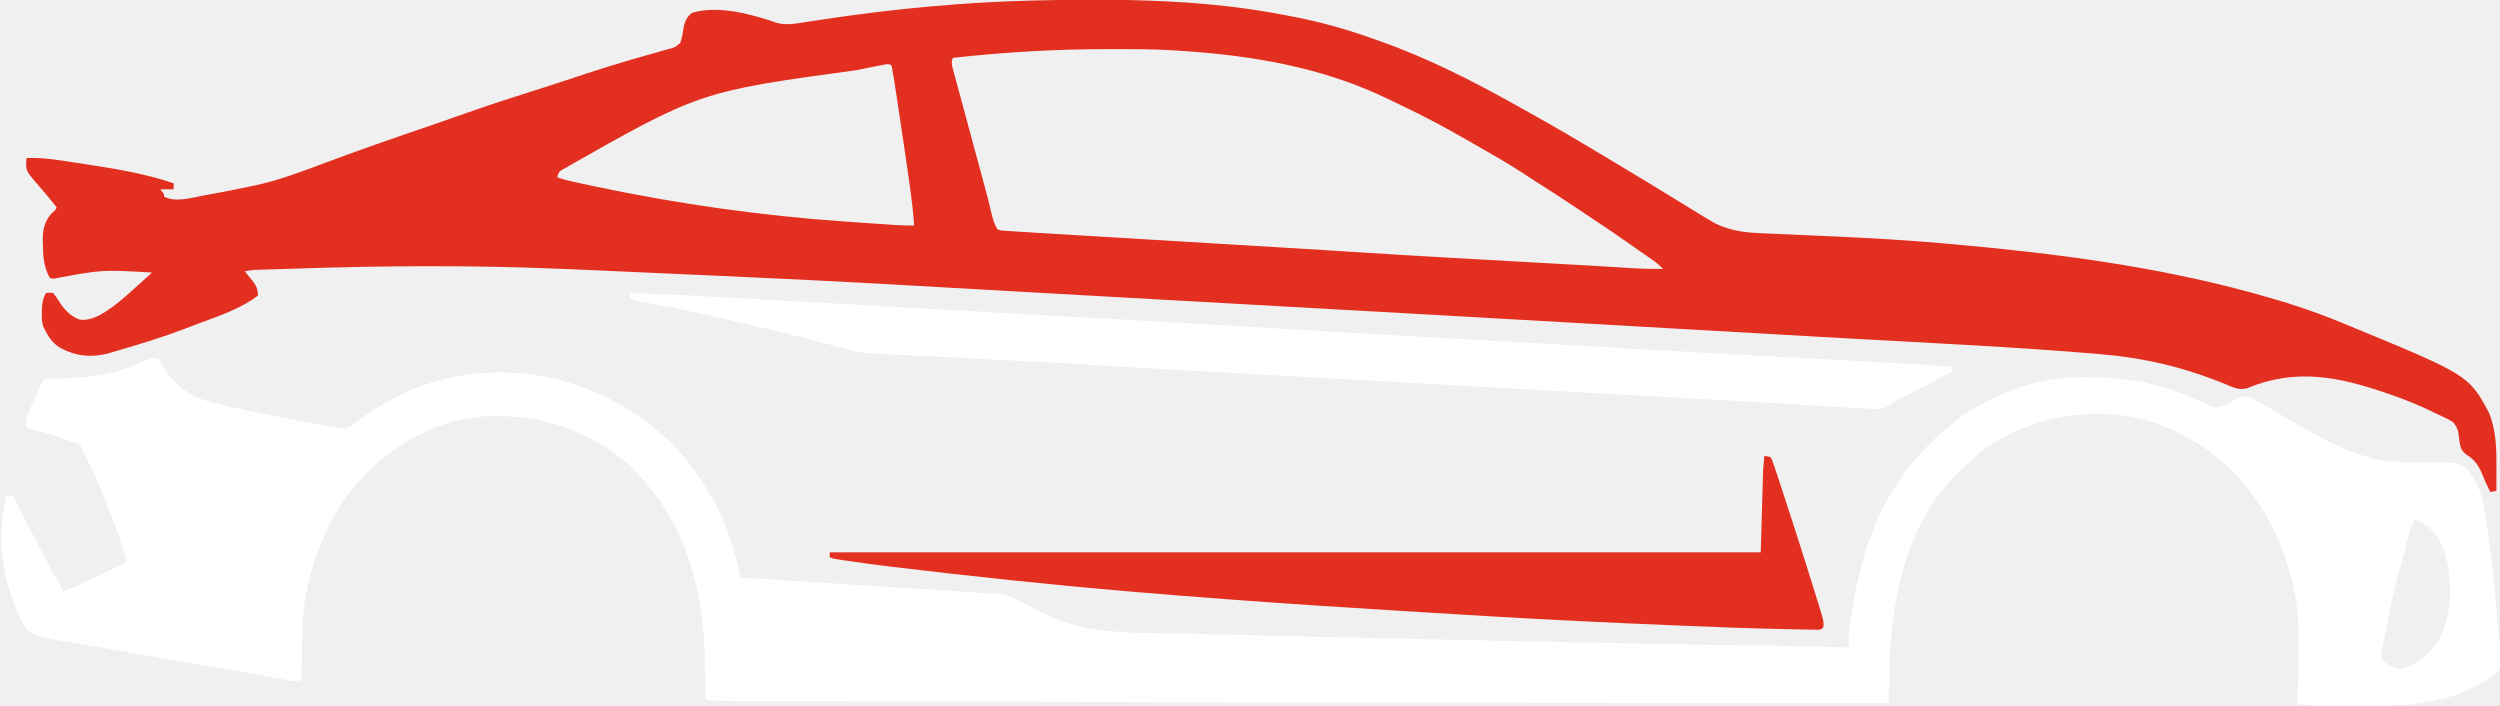
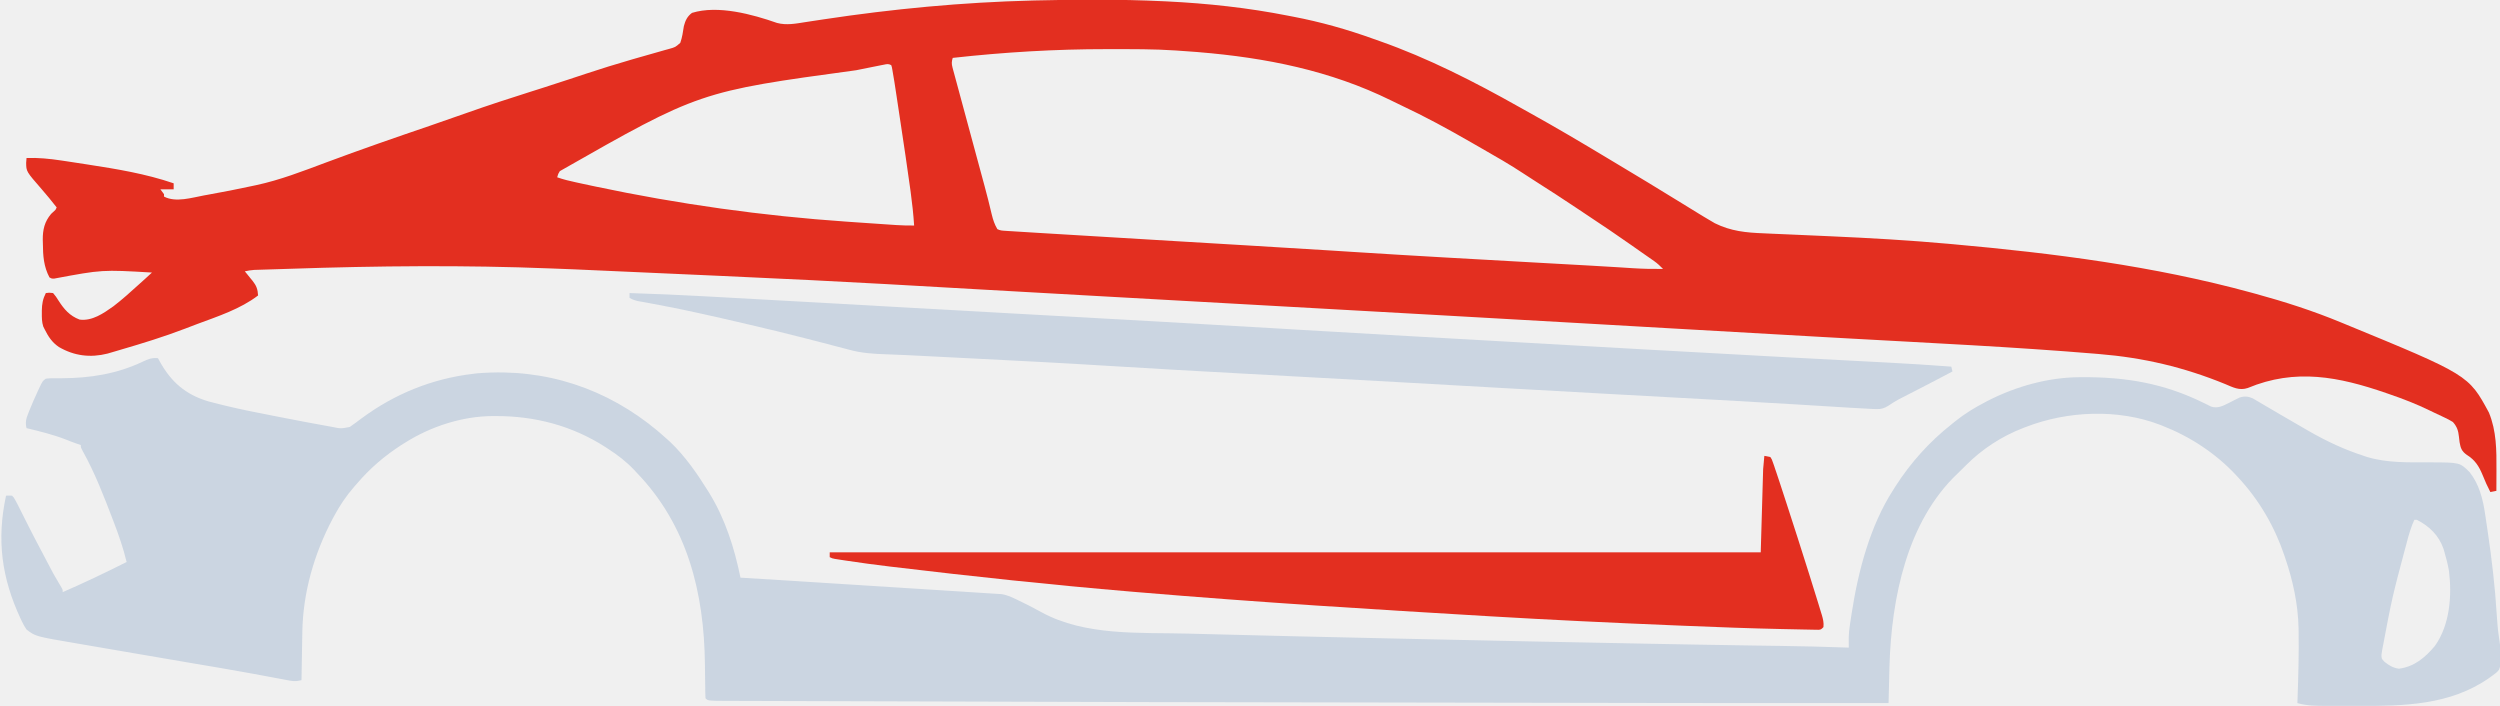
<svg xmlns="http://www.w3.org/2000/svg" width="100%" height="100%" viewBox="0 0 2073 585" version="1.1" xml:space="preserve" style="fill-rule:evenodd;clip-rule:evenodd;stroke-linejoin:round;stroke-miterlimit:2;">
  <path d="M964,1c1.171,0.054 2.343,0.108 3.549,0.163c33.604,1.644 67.443,5.295 100.451,11.837c1.409,0.27 2.818,0.539 4.227,0.807c22.994,4.401 44.939,10.607 66.96,18.542c1.609,0.578 3.223,1.145 4.836,1.712c39.9,14 78.641,33.776 115.416,54.498c2.854,1.606 5.717,3.194 8.581,4.781c21.872,12.148 43.401,24.854 64.83,37.764c3.156,1.899 6.314,3.793 9.474,5.685c16.169,9.681 32.31,19.407 48.332,29.328c6.434,3.984 12.88,7.948 19.344,11.883c1.217,0.742 1.217,0.742 2.459,1.499c2.066,1.248 4.143,2.473 6.228,3.688c1.615,0.95 1.615,0.95 3.262,1.918c13.35,6.636 26.034,7.819 40.703,8.372c2.106,0.095 4.212,0.193 6.317,0.293c5.539,0.257 11.079,0.49 16.619,0.716c8.71,0.361 17.417,0.763 26.125,1.157c2.171,0.097 4.342,0.194 6.512,0.291c32.622,1.446 65.25,3.319 97.775,6.253c1.135,0.102 2.269,0.203 3.438,0.308c83.361,7.492 166.142,17.99 247.062,40.067c1.271,0.346 2.542,0.691 3.851,1.047c24.01,6.565 47.698,14.179 70.711,23.703c0.975,0.401 0.975,0.401 1.968,0.809c103.881,42.735 103.881,42.735 120.794,74.016c6.294,15.326 6.323,31.213 6.238,47.488c-0.005,1.689 -0.009,3.378 -0.013,5.066c-0.011,4.103 -0.028,8.206 -0.049,12.309c-1.65,0.33 -3.3,0.66 -5,1c-2.388,-4.599 -4.483,-9.175 -6.375,-14c-3.123,-7.523 -6.348,-12.625 -13.313,-16.938c-4.12,-2.962 -4.968,-5.533 -5.809,-10.324c-0.206,-1.504 -0.388,-3.011 -0.543,-4.521c-0.537,-5.046 -1.505,-8.268 -4.96,-12.217c-2.421,-1.51 -4.615,-2.712 -7.188,-3.875c-0.602,-0.287 -1.205,-0.575 -1.826,-0.871c-1.403,-0.666 -2.812,-1.321 -4.224,-1.968c-2.152,-1.002 -4.284,-2.029 -6.414,-3.076c-10.744,-5.237 -21.675,-9.455 -32.973,-13.335c-0.875,-0.303 -1.749,-0.606 -2.65,-0.918c-39.315,-13.588 -75.282,-20.759 -114.94,-4.207c-6.987,2.307 -12.273,-0.605 -18.722,-3.313c-34.238,-13.997 -67.72,-21.868 -104.563,-24.875c-1.238,-0.103 -2.475,-0.206 -3.75,-0.313c-67.349,-5.6 -134.903,-8.757 -202.373,-12.527c-7.123,-0.398 -14.246,-0.796 -21.369,-1.195c-1.349,-0.075 -1.349,-0.075 -2.724,-0.152c-43.397,-2.427 -86.79,-4.915 -130.183,-7.407c-19.368,-1.113 -38.736,-2.225 -58.105,-3.335c-0.99,-0.057 -1.979,-0.114 -2.999,-0.172c-39.019,-2.238 -78.039,-4.453 -117.059,-6.649c-0.712,-0.04 -1.423,-0.08 -2.156,-0.121c-20.497,-1.153 -40.994,-2.302 -61.491,-3.451c-4.347,-0.243 -8.694,-0.487 -13.041,-0.73c-44.75,-2.508 -89.5,-5.009 -134.25,-7.51c-5.965,-0.333 -11.93,-0.667 -17.896,-1c-1.107,-0.062 -1.107,-0.062 -2.236,-0.125c-12.675,-0.708 -25.35,-1.417 -38.025,-2.126c-7.44,-0.416 -14.88,-0.831 -22.32,-1.247c-32.241,-1.801 -64.481,-3.61 -96.719,-5.443c-132.074,-7.561 -132.074,-7.561 -337.323,-16.699c-6.576,-0.248 -13.151,-0.504 -19.726,-0.767c-71.899,-2.868 -143.862,-2.156 -215.763,0.275c-3.423,0.113 -6.845,0.22 -10.268,0.323c-2.044,0.062 -4.087,0.126 -6.13,0.19c-2.52,0.08 -5.04,0.156 -7.56,0.23c-1.117,0.036 -2.235,0.072 -3.386,0.11c-0.975,0.03 -1.949,0.06 -2.953,0.091c-2.641,0.184 -5.114,0.608 -7.695,1.188c0.71,0.857 1.421,1.714 2.152,2.598c0.929,1.154 1.858,2.309 2.786,3.464c0.468,0.562 0.937,1.123 1.419,1.702c3.254,4.095 4.33,7.005 4.643,12.236c-14.742,11.289 -33.424,17.326 -50.621,23.734c-3.302,1.237 -6.593,2.5 -9.883,3.77c-17.579,6.725 -35.437,12.238 -53.496,17.496c-1.282,0.38 -2.564,0.761 -3.845,1.142c-1.22,0.358 -2.441,0.716 -3.698,1.085c-1.077,0.317 -2.153,0.635 -3.262,0.963c-14.215,3.604 -27.655,1.96 -40.324,-5.432c-5.694,-3.825 -8.843,-8.673 -11.871,-14.758c-0.378,-0.755 -0.755,-1.511 -1.145,-2.289c-1.158,-3.671 -1.194,-7.212 -1.167,-11.024c0.001,-0.755 0.002,-1.51 0.003,-2.288c0.093,-5.38 0.836,-9.556 3.309,-14.399c2.723,-0.383 2.723,-0.383 6,-0c1.81,2.064 3.066,3.801 4.438,6.125c4.615,7.218 9.348,12.795 17.562,15.875c10.416,1.402 19.875,-5.231 28,-11c7.334,-5.618 14.18,-11.777 21,-18c1.853,-1.668 3.707,-3.335 5.563,-5c2.763,-2.452 2.763,-2.452 5.437,-5c-41.308,-2.421 -41.308,-2.421 -81,5c-2.125,0.062 -2.125,0.062 -4,-1c-4.74,-8.933 -5.386,-17.925 -5.437,-27.875c-0.033,-1.12 -0.066,-2.24 -0.1,-3.395c-0.053,-8.271 1.478,-14.951 6.937,-21.378c1.158,-1.16 2.374,-2.263 3.6,-3.352c0.33,-0.66 0.66,-1.32 1,-2c-4.084,-5.213 -8.249,-10.318 -12.604,-15.305c-12.631,-14.51 -12.631,-14.51 -12.708,-21.695c0.095,-1.334 0.198,-2.667 0.312,-4c9.74,-0.308 19.082,0.604 28.688,2.062c1.508,0.224 3.017,0.447 4.526,0.671c4.932,0.736 9.859,1.5 14.786,2.267c0.876,0.135 1.752,0.271 2.654,0.41c24.244,3.748 48.065,7.632 71.346,15.59l0,5l-11,-0c1.485,1.98 1.485,1.98 3,4l0,2c9.733,5.191 23.141,0.848 33.375,-1c0.871,-0.155 1.742,-0.31 2.64,-0.47c12.772,-2.281 25.494,-4.773 38.173,-7.53c0.701,-0.149 1.402,-0.298 2.125,-0.452c19.948,-4.269 38.908,-11.663 57.973,-18.793c28.485,-10.639 57.184,-20.593 85.966,-30.395c10.452,-3.56 20.869,-7.208 31.274,-10.902c17.322,-6.142 34.78,-11.807 52.299,-17.358c2.135,-0.676 4.27,-1.353 6.405,-2.03c1.062,-0.336 2.123,-0.672 3.216,-1.019c7.259,-2.306 14.499,-4.665 21.73,-7.059c3.021,-0.999 6.043,-1.998 9.065,-2.997c1.998,-0.661 3.995,-1.322 5.993,-1.983c12.185,-4.027 24.413,-7.835 36.743,-11.399c1.247,-0.362 2.494,-0.723 3.778,-1.096c6.084,-1.762 12.173,-3.5 18.273,-5.203c2.197,-0.629 4.393,-1.258 6.589,-1.888c1.01,-0.274 2.02,-0.547 3.061,-0.829c5.36,-1.486 5.36,-1.486 9.42,-5.089c1.615,-4.491 2.207,-9.12 2.961,-13.817c1.175,-4.607 2.848,-8.161 6.757,-11.019c21.536,-6.626 50.053,1.182 70.571,8.375c7.941,2.095 15.7,0.495 23.685,-0.747c2.065,-0.32 4.131,-0.633 6.198,-0.944c2.969,-0.446 5.938,-0.895 8.907,-1.345c57.215,-8.646 114.892,-14.123 172.76,-15.574c0.823,-0.02 1.646,-0.041 2.493,-0.063c35.156,-0.86 70.435,-1.038 105.57,0.626Zm-174,47c-0.946,3.013 -1.013,4.913 -0.19,7.952c0.206,0.78 0.412,1.56 0.625,2.363c0.353,1.277 0.353,1.277 0.713,2.58c0.244,0.911 0.488,1.822 0.739,2.76c0.821,3.055 1.654,6.106 2.488,9.157c0.582,2.157 1.162,4.315 1.742,6.472c1.602,5.948 3.215,11.893 4.83,17.838c2.232,8.217 4.45,16.439 6.669,24.661c0.379,1.403 0.758,2.806 1.136,4.21c0.187,0.692 0.374,1.385 0.567,2.098c1.103,4.087 2.21,8.173 3.319,12.259c0.872,3.212 1.742,6.425 2.612,9.638c0.33,1.219 0.66,2.437 1.001,3.692c2.166,8.034 4.24,16.087 6.115,24.194c1.048,4.379 2.327,8.205 4.634,12.126c2.343,1.172 3.969,1.232 6.583,1.395c0.975,0.063 1.949,0.126 2.953,0.191c1.082,0.065 2.164,0.13 3.279,0.198c1.148,0.072 2.296,0.145 3.479,0.22c3.218,0.202 6.436,0.4 9.654,0.597c2.78,0.17 5.561,0.344 8.341,0.517c37.19,2.319 74.388,4.51 111.585,6.719c19.541,1.16 39.081,2.324 58.622,3.491c1.003,0.06 2.005,0.12 3.038,0.181c23.065,1.377 46.129,2.759 69.189,4.225c1.443,0.092 1.443,0.092 2.914,0.186c5.429,0.345 10.857,0.692 16.285,1.04c50.512,3.234 101.052,6.011 151.589,8.826c2.583,0.144 5.165,0.287 7.747,0.431c7.272,0.406 14.543,0.811 21.814,1.213c2.953,0.164 5.905,0.328 8.857,0.492c1.432,0.079 2.863,0.159 4.295,0.238c7.93,0.44 15.858,0.902 23.785,1.406c1.49,0.094 2.98,0.188 4.47,0.282c2.778,0.175 5.555,0.356 8.332,0.54c8.417,0.534 16.756,0.715 25.189,0.612c-2.368,-2.397 -4.639,-4.597 -7.406,-6.523c-0.65,-0.456 -1.301,-0.912 -1.97,-1.382c-0.701,-0.485 -1.402,-0.97 -2.124,-1.47c-0.748,-0.523 -1.497,-1.045 -2.268,-1.583c-1.599,-1.117 -3.199,-2.231 -4.799,-3.345c-2.357,-1.644 -4.705,-3.301 -7.05,-4.963c-12.402,-8.769 -25.008,-17.216 -37.668,-25.605c-3.193,-2.116 -6.38,-4.242 -9.559,-6.379c-10.628,-7.142 -21.394,-14.059 -32.195,-20.938c-3.491,-2.225 -6.97,-4.464 -10.422,-6.75c-11.492,-7.6 -23.393,-14.436 -35.363,-21.251c-2.918,-1.664 -5.829,-3.336 -8.739,-5.014c-18.864,-10.868 -37.845,-21.205 -57.568,-30.438c-2.83,-1.341 -5.64,-2.716 -8.447,-4.105c-50.337,-24.816 -103.889,-35.407 -159.422,-40.004c-0.715,-0.059 -1.429,-0.118 -2.166,-0.179c-4.942,-0.402 -9.886,-0.747 -14.834,-1.071c-0.691,-0.048 -1.382,-0.096 -2.094,-0.146c-18.148,-1.232 -36.351,-1.098 -54.531,-1.104c-0.85,-0.001 -1.7,-0.001 -2.575,-0.002c-42.854,-0.021 -85.205,2.523 -127.8,7.252Zm-57.213,5.658c-0.887,0.173 -1.774,0.345 -2.689,0.523c-0.98,0.198 -1.96,0.396 -2.969,0.6c-1.035,0.205 -2.07,0.409 -3.136,0.62c-3.479,0.691 -6.955,1.394 -10.431,2.099c-1.206,0.243 -2.413,0.486 -3.656,0.737c-129.846,17.684 -129.846,17.684 -245.699,83.669c-1.343,2.168 -1.343,2.168 -2.207,5.094c5.202,1.875 10.459,3.081 15.852,4.25c0.981,0.214 1.963,0.428 2.975,0.649c3.264,0.707 6.531,1.406 9.798,2.101c1.136,0.242 2.272,0.483 3.442,0.732c68.536,14.487 138.274,24.308 208.158,29.078c2.933,0.201 5.866,0.405 8.799,0.609c6.158,0.428 12.317,0.85 18.476,1.268c0.975,0.067 1.949,0.134 2.953,0.203c2.776,0.189 5.552,0.375 8.328,0.559c0.816,0.056 1.632,0.112 2.473,0.17c4.927,0.322 9.808,0.431 14.746,0.381c-0.612,-9.304 -1.61,-18.513 -2.875,-27.75c-0.099,-0.729 -0.198,-1.459 -0.299,-2.21c-2.531,-18.603 -5.347,-37.167 -8.139,-55.732c-0.373,-2.488 -0.746,-4.975 -1.119,-7.462c-0.598,-3.982 -1.198,-7.963 -1.801,-11.944c-0.224,-1.484 -0.448,-2.968 -0.671,-4.452c-0.971,-6.466 -1.953,-12.932 -3.123,-19.365c-0.14,-0.776 -0.281,-1.551 -0.425,-2.35c-0.181,-0.572 -0.362,-1.145 -0.548,-1.735c-2.521,-1.261 -3.473,-0.884 -6.213,-0.342Z" style="fill:#e32f20;fill-rule:nonzero;" />
-   <path d="M131,297c0.508,0.929 1.016,1.859 1.539,2.816c9.339,16.878 21.359,27.408 40.288,33.023c3.254,0.869 6.515,1.691 9.786,2.493c1.219,0.301 2.438,0.603 3.693,0.913c12.792,3.107 25.68,5.699 38.605,8.19c3.919,0.756 7.835,1.522 11.751,2.29c11.767,2.298 23.545,4.54 35.35,6.638c0.93,0.169 1.861,0.337 2.82,0.511c7.728,1.621 7.728,1.621 15.231,0.165c0.639,-0.467 1.278,-0.933 1.937,-1.414c0.779,-0.552 1.557,-1.103 2.359,-1.672c1.868,-1.381 3.732,-2.767 5.594,-4.156c27.352,-20.209 58.26,-32.748 92.047,-36.797c1.089,-0.131 2.179,-0.263 3.301,-0.398c3.237,-0.311 6.448,-0.485 9.699,-0.602c0.75,-0.027 1.5,-0.054 2.272,-0.083c55.208,-1.713 105.161,18.046 145.728,55.083c0.94,0.856 1.879,1.712 2.848,2.594c12.278,11.731 22.222,26.016 31.152,40.406c0.408,0.655 0.816,1.309 1.237,1.983c13.148,21.434 20.774,45.517 25.763,70.017c1.006,0.058 2.012,0.117 3.048,0.177c11.011,0.641 22.018,1.323 33.025,2.022c1.844,0.117 3.687,0.234 5.531,0.35c4.952,0.314 9.904,0.628 14.856,0.943c3.103,0.197 6.206,0.393 9.309,0.59c10.85,0.688 21.699,1.377 32.549,2.065c10.077,0.64 20.155,1.279 30.233,1.918c8.69,0.55 17.38,1.101 26.07,1.653c5.174,0.329 10.348,0.657 15.522,0.984c4.863,0.308 9.725,0.617 14.588,0.926c1.775,0.113 3.549,0.226 5.324,0.338c4.637,0.293 9.274,0.592 13.91,0.902c1.959,0.127 3.918,0.243 5.877,0.359c1.147,0.074 2.294,0.149 3.475,0.225c0.975,0.059 1.951,0.118 2.956,0.179c4.895,0.662 9.088,2.693 13.477,4.869c0.944,0.446 1.888,0.893 2.86,1.353c5.818,2.782 11.488,5.796 17.14,8.897c36.247,19.713 81.119,16.608 121.095,17.628c4.785,0.123 9.571,0.251 14.356,0.378c50.63,1.346 101.264,2.492 151.9,3.589c7.297,0.158 14.594,0.318 21.891,0.477c63.363,1.387 126.728,2.709 190.096,3.882c2.445,0.045 4.89,0.091 7.335,0.136c10.631,0.197 21.262,0.391 31.893,0.582c0.711,0.013 1.421,0.025 2.153,0.038c15.736,0.282 31.472,0.545 47.208,0.771c2.245,0.033 4.49,0.065 6.735,0.098c8.541,0.124 8.541,0.124 17.082,0.24c19.179,0.252 38.338,0.748 57.506,1.431c-0.006,-1.124 -0.006,-1.124 -0.013,-2.27c-0.003,-0.986 -0.006,-1.972 -0.01,-2.987c-0.006,-1.464 -0.006,-1.464 -0.013,-2.958c0.045,-3.454 0.417,-6.783 0.919,-10.199c0.094,-0.649 0.189,-1.298 0.286,-1.967c0.308,-2.083 0.63,-4.164 0.956,-6.244c0.111,-0.721 0.222,-1.441 0.336,-2.183c5.412,-34.864 15.193,-72.29 34.539,-102.192c0.621,-0.991 1.243,-1.983 1.883,-3.004c12.491,-19.394 28.024,-36.71 46.117,-50.996c0.999,-0.816 1.998,-1.632 3.027,-2.473c8.12,-6.549 16.71,-11.75 25.973,-16.527c0.621,-0.321 1.243,-0.642 1.883,-0.973c22.75,-11.568 49.41,-19.082 74.972,-19.23c0.816,-0.007 1.632,-0.014 2.472,-0.022c36.275,-0.244 67.765,5.02 100.653,21.166c1.712,0.834 1.712,0.834 3.457,1.684c1.422,0.731 1.422,0.731 2.872,1.477c5.604,1.87 9.979,-0.557 14.968,-3.034c1.484,-0.754 2.965,-1.512 4.446,-2.273c0.72,-0.357 1.441,-0.713 2.183,-1.08c0.964,-0.493 0.964,-0.493 1.948,-0.996c4.097,-1.372 7.151,-1.155 11.096,0.575c1.021,0.6 2.041,1.201 3.093,1.819c0.561,0.325 1.122,0.651 1.701,0.986c1.822,1.059 3.632,2.136 5.443,3.213c1.269,0.742 2.538,1.482 3.808,2.22c3.121,1.819 6.233,3.65 9.343,5.487c6.857,4.046 13.75,8.029 20.662,11.981c0.906,0.522 1.812,1.044 2.746,1.582c14.582,8.35 29.251,15.231 45.254,20.418c0.816,0.276 1.633,0.551 2.474,0.835c16.966,5.23 35.458,4.511 53.016,4.546c24.183,0.081 24.183,0.081 32.26,8.056c7.939,10.023 11.052,22.208 12.871,34.579c0.145,0.96 0.289,1.92 0.438,2.909c0.466,3.108 0.923,6.216 1.378,9.325c0.157,1.062 0.314,2.124 0.475,3.217c3.339,22.69 5.998,45.263 7.386,68.163c0.387,6.262 0.88,12.419 1.827,18.62c2.8,19.372 2.8,19.372 0.023,27.129c-1.531,2.024 -3.043,3.192 -5.148,4.621c-0.975,0.71 -1.949,1.421 -2.953,2.152c-32.251,22.6 -70.871,23.363 -108.723,23.171c-3.625,-0.014 -7.25,-0.009 -10.876,-0.003c-3.522,0.003 -7.045,-0.004 -10.567,-0.013c-1.668,-0.004 -3.335,-0.005 -5.002,-0.004c-8.178,0.001 -15.949,-0.025 -23.879,-2.303c0.045,-1.287 0.045,-1.287 0.092,-2.601c0.662,-19.133 1.225,-38.252 0.908,-57.399c-0.013,-0.765 -0.025,-1.529 -0.038,-2.317c-0.456,-19.694 -4.634,-39.095 -10.962,-57.683c-0.229,-0.69 -0.458,-1.379 -0.694,-2.09c-8.099,-24.119 -20.995,-46.286 -38.306,-64.91c-0.508,-0.551 -1.015,-1.103 -1.538,-1.671c-16.993,-18.28 -38.253,-32.276 -61.462,-41.329c-0.735,-0.289 -1.47,-0.578 -2.228,-0.875c-34.685,-13.229 -76.5,-11.408 -110.772,1.875c-1.151,0.435 -1.151,0.435 -2.326,0.878c-17.768,6.819 -34.296,17.574 -47.674,31.122c-4.777,4.791 -4.777,4.791 -6.633,6.527c-42.377,40.048 -54.95,103.966 -56.615,159.733c-0.115,4.226 -0.216,8.451 -0.315,12.677c-0.043,1.763 -0.086,3.525 -0.13,5.288c-0.106,4.258 -0.208,8.516 -0.307,12.775c-84.748,0.061 -169.497,0.091 -612.816,-0.817c-28.89,-0.089 -57.78,-0.173 -86.67,-0.253c-34.253,-0.096 -68.506,-0.194 -102.758,-0.298c-3.63,-0.011 -7.26,-0.022 -10.89,-0.033c-0.893,-0.002 -1.786,-0.005 -2.705,-0.008c-13.364,-0.04 -26.727,-0.078 -40.091,-0.115c-14.996,-0.041 -29.992,-0.086 -44.988,-0.135c-8.352,-0.027 -16.704,-0.052 -25.056,-0.073c-6.217,-0.015 -12.434,-0.036 -18.651,-0.059c-2.516,-0.008 -5.032,-0.015 -7.548,-0.02c-3.407,-0.007 -6.813,-0.02 -10.22,-0.035c-1.474,-0.001 -1.474,-0.001 -2.979,-0.001c-13.552,-0.077 -13.552,-0.077 -15.628,-2.153c-0.112,-1.52 -0.157,-3.045 -0.174,-4.57c-0.013,-0.976 -0.027,-1.952 -0.04,-2.959c-0.011,-1.069 -0.021,-2.139 -0.032,-3.241c-0.033,-2.275 -0.066,-4.55 -0.1,-6.826c-0.047,-3.578 -0.091,-7.155 -0.131,-10.733c-0.696,-59.338 -14.473,-115.064 -56.523,-158.671c-0.798,-0.861 -1.596,-1.722 -2.418,-2.609c-6.51,-6.839 -13.699,-12.274 -21.582,-17.391c-0.681,-0.445 -1.363,-0.89 -2.065,-1.348c-27.519,-17.658 -58.399,-25.751 -90.935,-25.652c-0.757,-0.003 -1.514,-0.005 -2.293,-0.008c-25.367,0.092 -51.355,8.591 -72.707,22.008c-1.056,0.66 -2.111,1.32 -3.199,2c-13.994,9.073 -25.983,19.298 -36.801,32c-1.16,1.309 -1.16,1.309 -2.344,2.645c-6.571,7.575 -11.912,15.525 -16.656,24.355c-0.429,0.797 -0.859,1.594 -1.301,2.416c-15.276,28.907 -24.514,61.092 -25.015,93.838c-0.032,1.712 -0.032,1.712 -0.063,3.459c-0.065,3.616 -0.125,7.233 -0.184,10.849c-0.043,2.465 -0.086,4.929 -0.13,7.393c-0.107,6.015 -0.209,12.03 -0.307,18.045c-3.397,0.82 -5.98,1.058 -9.412,0.414c-0.849,-0.154 -1.698,-0.309 -2.572,-0.468c-1.381,-0.265 -1.381,-0.265 -2.789,-0.536c-1.487,-0.273 -1.487,-0.273 -3.004,-0.552c-3.201,-0.59 -6.4,-1.192 -9.598,-1.796c-4.09,-0.764 -8.182,-1.522 -12.273,-2.277c-1.691,-0.312 -1.691,-0.312 -3.416,-0.631c-16.38,-2.999 -32.808,-5.727 -49.227,-8.508c-17.81,-3.016 -35.613,-6.07 -53.415,-9.136c-5.744,-0.989 -11.489,-1.976 -17.235,-2.957c-5.716,-0.977 -11.43,-1.959 -17.144,-2.946c-2.133,-0.367 -4.266,-0.732 -6.4,-1.095c-34.064,-5.799 -34.064,-5.799 -41.515,-11.512c-1.518,-2.264 -2.672,-4.25 -3.813,-6.688c-0.327,-0.677 -0.655,-1.355 -0.992,-2.053c-15.891,-34.03 -20.051,-65.548 -12.195,-102.259c2.409,-0.093 2.409,-0.093 5,0c1.449,1.484 1.449,1.484 2.687,3.75c0.505,0.914 1.009,1.828 1.528,2.77c3.098,6.039 6.135,12.107 9.144,18.191c3.658,7.367 7.518,14.626 11.373,21.891c1.312,2.482 2.612,4.97 3.909,7.461c5.88,11.29 5.88,11.29 12.398,22.222c0.961,1.715 0.961,1.715 0.961,3.715c17.925,-7.784 35.548,-16.209 53,-25c-2.737,-11.28 -6.394,-21.991 -10.563,-32.812c-0.306,-0.803 -0.613,-1.605 -0.929,-2.432c-7.395,-19.338 -14.813,-38.646 -24.926,-56.756c-1.582,-3 -1.582,-3 -1.582,-5c-0.847,-0.273 -1.694,-0.547 -2.566,-0.828c-3.509,-1.198 -6.926,-2.554 -10.372,-3.922c-10.409,-4.027 -21.239,-6.595 -32.062,-9.25c-1.163,-4.766 -0.359,-7.786 1.437,-12.25c0.268,-0.687 0.536,-1.375 0.812,-2.083c2.147,-5.4 4.497,-10.707 6.938,-15.979c0.333,-0.723 0.665,-1.446 1.008,-2.191c3.118,-6.563 3.118,-6.563 5.805,-8.497c3.065,-0.353 3.065,-0.353 6.852,-0.336c1.41,-0.008 2.821,-0.018 4.232,-0.028c0.741,-0.001 1.481,-0.001 2.245,-0.002c23.354,-0.089 45.724,-3.596 66.987,-13.739c4.427,-2.1 7.658,-3.41 12.684,-2.895Zm1871,134c-2.739,5.888 -4.471,11.853 -6.125,18.125c-0.296,1.115 -0.593,2.229 -0.898,3.377c-11.432,42.881 -11.432,42.881 -19.665,86.436c-0.189,1.267 -0.378,2.534 -0.574,3.839c-0.029,3.411 -0.029,3.411 2.563,6.051c3.821,3.075 6.946,4.892 11.824,5.672c12.857,-1.659 21.691,-9.19 29.785,-18.758c12.483,-17.304 14.378,-41.831 11.749,-62.414c-0.873,-5.221 -2.153,-10.256 -3.659,-15.328c-0.289,-0.982 -0.578,-1.965 -0.875,-2.977c-3.856,-11.119 -11.763,-18.755 -22.125,-24.023l-2,0Z" style="fill:#fff;fill-rule:nonzero;" />
-   <path d="M522,243c20.645,0.62 41.26,1.569 61.884,2.679c3.301,0.178 6.602,0.353 9.903,0.529c32.793,1.745 65.58,3.585 98.366,5.445c15.491,0.879 30.981,1.752 46.472,2.626c2.745,0.155 5.49,0.31 8.234,0.465c30.123,1.699 60.247,3.375 90.371,5.041c2.133,0.118 4.266,0.236 6.399,0.354c4.272,0.236 8.544,0.473 12.816,0.709c1.059,0.059 2.118,0.117 3.209,0.178c2.14,0.118 4.279,0.236 6.419,0.355c63.336,3.503 126.67,7.019 189.99,10.788c5.78,0.344 11.56,0.687 17.339,1.03c1.165,0.069 2.329,0.138 3.528,0.21c61.199,3.627 122.411,7.031 183.62,10.491c13.516,0.764 27.033,1.53 40.549,2.297c20.175,1.146 40.351,2.289 60.526,3.428c0.812,0.046 1.624,0.092 2.461,0.139c39.419,2.226 78.84,4.408 118.266,6.506c0.868,0.046 1.737,0.092 2.632,0.14c16.781,0.892 33.562,1.782 50.344,2.66c6.107,0.32 12.214,0.641 18.321,0.963c3.493,0.184 6.986,0.367 10.479,0.548c17.976,0.93 35.923,2.068 53.872,3.419c0.33,1.32 0.66,2.64 1,4c-2.562,1.356 -5.124,2.71 -7.688,4.063c-1.237,0.653 -1.237,0.653 -2.499,1.319c-5.379,2.831 -10.773,5.633 -16.18,8.411c-0.635,0.326 -1.269,0.653 -1.923,0.989c-5.181,2.666 -5.181,2.666 -7.643,3.924c-1.806,0.923 -3.611,1.85 -5.415,2.778c-1.141,0.586 -2.282,1.172 -3.457,1.776c-2.922,1.591 -5.621,3.338 -8.379,5.193c-3.381,2.038 -5.657,2.866 -9.603,2.764c-1.454,-0.035 -1.454,-0.035 -2.937,-0.071c-6.503,-0.29 -12.998,-0.661 -19.494,-1.073c-1.608,-0.099 -3.216,-0.198 -4.824,-0.297c-3.45,-0.212 -6.9,-0.426 -10.351,-0.641c-9.398,-0.585 -18.796,-1.156 -28.195,-1.727c-0.972,-0.059 -1.943,-0.118 -2.944,-0.179c-20.843,-1.266 -41.692,-2.442 -62.542,-3.588c-1.766,-0.098 -3.532,-0.195 -5.298,-0.292c-9.952,-0.547 -19.905,-1.092 -29.857,-1.636c-17.791,-0.973 -35.582,-1.953 -53.372,-2.933c-3.03,-0.167 -6.06,-0.333 -9.09,-0.5c-27.622,-1.52 -55.244,-3.055 -82.864,-4.612c-0.826,-0.047 -1.653,-0.093 -2.505,-0.141c-13.148,-0.742 -26.297,-1.485 -39.445,-2.228c-12.222,-0.69 -24.445,-1.38 -36.667,-2.069c-1.209,-0.068 -1.209,-0.068 -2.443,-0.137c-26.966,-1.519 -53.933,-3.007 -80.901,-4.48c-0.903,-0.049 -1.806,-0.098 -2.737,-0.149c-15.299,-0.836 -30.598,-1.671 -45.896,-2.505c-39.098,-2.131 -78.192,-4.278 -117.271,-6.724c-35.795,-2.237 -71.612,-4.042 -107.429,-5.866c-2.324,-0.118 -4.648,-0.237 -6.973,-0.355c-9.573,-0.488 -19.147,-0.974 -28.721,-1.457c-2.024,-0.102 -4.049,-0.204 -6.073,-0.307c-3.8,-0.192 -7.6,-0.383 -11.4,-0.573c-1.193,-0.061 -2.386,-0.122 -3.615,-0.185c-5.676,-0.285 -11.349,-0.533 -17.031,-0.696c-10.88,-0.324 -20.897,-0.948 -31.432,-3.866c-1.212,-0.313 -2.424,-0.626 -3.673,-0.949c-2.582,-0.669 -5.16,-1.345 -7.735,-2.037c-4.122,-1.106 -8.252,-2.175 -12.385,-3.237c-0.707,-0.182 -1.414,-0.364 -2.143,-0.551c-1.441,-0.371 -2.883,-0.741 -4.324,-1.111c-2.184,-0.562 -4.367,-1.127 -6.55,-1.693c-15.314,-3.96 -30.693,-7.629 -46.096,-11.227c-0.664,-0.155 -1.328,-0.311 -2.012,-0.471c-27.103,-6.343 -54.297,-12.58 -81.699,-17.511c-0.737,-0.134 -1.474,-0.267 -2.234,-0.405c-1.966,-0.352 -3.934,-0.694 -5.903,-1.036c-2.727,-0.607 -4.757,-1.303 -7.152,-2.702l-0,-4Z" style="fill:#fff;fill-rule:nonzero;" />
+   <path d="M131,297c0.508,0.929 1.016,1.859 1.539,2.816c9.339,16.878 21.359,27.408 40.288,33.023c3.254,0.869 6.515,1.691 9.786,2.493c1.219,0.301 2.438,0.603 3.693,0.913c12.792,3.107 25.68,5.699 38.605,8.19c3.919,0.756 7.835,1.522 11.751,2.29c11.767,2.298 23.545,4.54 35.35,6.638c0.93,0.169 1.861,0.337 2.82,0.511c7.728,1.621 7.728,1.621 15.231,0.165c0.639,-0.467 1.278,-0.933 1.937,-1.414c0.779,-0.552 1.557,-1.103 2.359,-1.672c1.868,-1.381 3.732,-2.767 5.594,-4.156c27.352,-20.209 58.26,-32.748 92.047,-36.797c1.089,-0.131 2.179,-0.263 3.301,-0.398c3.237,-0.311 6.448,-0.485 9.699,-0.602c0.75,-0.027 1.5,-0.054 2.272,-0.083c55.208,-1.713 105.161,18.046 145.728,55.083c0.94,0.856 1.879,1.712 2.848,2.594c12.278,11.731 22.222,26.016 31.152,40.406c0.408,0.655 0.816,1.309 1.237,1.983c13.148,21.434 20.774,45.517 25.763,70.017c1.006,0.058 2.012,0.117 3.048,0.177c11.011,0.641 22.018,1.323 33.025,2.022c1.844,0.117 3.687,0.234 5.531,0.35c4.952,0.314 9.904,0.628 14.856,0.943c3.103,0.197 6.206,0.393 9.309,0.59c10.85,0.688 21.699,1.377 32.549,2.065c10.077,0.64 20.155,1.279 30.233,1.918c8.69,0.55 17.38,1.101 26.07,1.653c5.174,0.329 10.348,0.657 15.522,0.984c4.863,0.308 9.725,0.617 14.588,0.926c1.775,0.113 3.549,0.226 5.324,0.338c4.637,0.293 9.274,0.592 13.91,0.902c1.959,0.127 3.918,0.243 5.877,0.359c1.147,0.074 2.294,0.149 3.475,0.225c0.975,0.059 1.951,0.118 2.956,0.179c4.895,0.662 9.088,2.693 13.477,4.869c0.944,0.446 1.888,0.893 2.86,1.353c5.818,2.782 11.488,5.796 17.14,8.897c36.247,19.713 81.119,16.608 121.095,17.628c4.785,0.123 9.571,0.251 14.356,0.378c50.63,1.346 101.264,2.492 151.9,3.589c7.297,0.158 14.594,0.318 21.891,0.477c63.363,1.387 126.728,2.709 190.096,3.882c2.445,0.045 4.89,0.091 7.335,0.136c10.631,0.197 21.262,0.391 31.893,0.582c0.711,0.013 1.421,0.025 2.153,0.038c15.736,0.282 31.472,0.545 47.208,0.771c2.245,0.033 4.49,0.065 6.735,0.098c8.541,0.124 8.541,0.124 17.082,0.24c19.179,0.252 38.338,0.748 57.506,1.431c-0.006,-1.124 -0.006,-1.124 -0.013,-2.27c-0.003,-0.986 -0.006,-1.972 -0.01,-2.987c-0.006,-1.464 -0.006,-1.464 -0.013,-2.958c0.045,-3.454 0.417,-6.783 0.919,-10.199c0.094,-0.649 0.189,-1.298 0.286,-1.967c0.308,-2.083 0.63,-4.164 0.956,-6.244c0.111,-0.721 0.222,-1.441 0.336,-2.183c5.412,-34.864 15.193,-72.29 34.539,-102.192c0.621,-0.991 1.243,-1.983 1.883,-3.004c12.491,-19.394 28.024,-36.71 46.117,-50.996c0.999,-0.816 1.998,-1.632 3.027,-2.473c8.12,-6.549 16.71,-11.75 25.973,-16.527c0.621,-0.321 1.243,-0.642 1.883,-0.973c22.75,-11.568 49.41,-19.082 74.972,-19.23c0.816,-0.007 1.632,-0.014 2.472,-0.022c36.275,-0.244 67.765,5.02 100.653,21.166c1.712,0.834 1.712,0.834 3.457,1.684c1.422,0.731 1.422,0.731 2.872,1.477c5.604,1.87 9.979,-0.557 14.968,-3.034c1.484,-0.754 2.965,-1.512 4.446,-2.273c0.72,-0.357 1.441,-0.713 2.183,-1.08c0.964,-0.493 0.964,-0.493 1.948,-0.996c4.097,-1.372 7.151,-1.155 11.096,0.575c1.021,0.6 2.041,1.201 3.093,1.819c0.561,0.325 1.122,0.651 1.701,0.986c1.822,1.059 3.632,2.136 5.443,3.213c1.269,0.742 2.538,1.482 3.808,2.22c3.121,1.819 6.233,3.65 9.343,5.487c6.857,4.046 13.75,8.029 20.662,11.981c0.906,0.522 1.812,1.044 2.746,1.582c14.582,8.35 29.251,15.231 45.254,20.418c0.816,0.276 1.633,0.551 2.474,0.835c16.966,5.23 35.458,4.511 53.016,4.546c24.183,0.081 24.183,0.081 32.26,8.056c7.939,10.023 11.052,22.208 12.871,34.579c0.145,0.96 0.289,1.92 0.438,2.909c0.466,3.108 0.923,6.216 1.378,9.325c0.157,1.062 0.314,2.124 0.475,3.217c3.339,22.69 5.998,45.263 7.386,68.163c0.387,6.262 0.88,12.419 1.827,18.62c2.8,19.372 2.8,19.372 0.023,27.129c-1.531,2.024 -3.043,3.192 -5.148,4.621c-0.975,0.71 -1.949,1.421 -2.953,2.152c-32.251,22.6 -70.871,23.363 -108.723,23.171c-3.625,-0.014 -7.25,-0.009 -10.876,-0.003c-3.522,0.003 -7.045,-0.004 -10.567,-0.013c-1.668,-0.004 -3.335,-0.005 -5.002,-0.004c-8.178,0.001 -15.949,-0.025 -23.879,-2.303c0.045,-1.287 0.045,-1.287 0.092,-2.601c0.662,-19.133 1.225,-38.252 0.908,-57.399c-0.013,-0.765 -0.025,-1.529 -0.038,-2.317c-0.456,-19.694 -4.634,-39.095 -10.962,-57.683c-0.229,-0.69 -0.458,-1.379 -0.694,-2.09c-8.099,-24.119 -20.995,-46.286 -38.306,-64.91c-0.508,-0.551 -1.015,-1.103 -1.538,-1.671c-16.993,-18.28 -38.253,-32.276 -61.462,-41.329c-0.735,-0.289 -1.47,-0.578 -2.228,-0.875c-34.685,-13.229 -76.5,-11.408 -110.772,1.875c-1.151,0.435 -1.151,0.435 -2.326,0.878c-17.768,6.819 -34.296,17.574 -47.674,31.122c-4.777,4.791 -4.777,4.791 -6.633,6.527c-42.377,40.048 -54.95,103.966 -56.615,159.733c-0.115,4.226 -0.216,8.451 -0.315,12.677c-0.043,1.763 -0.086,3.525 -0.13,5.288c-0.106,4.258 -0.208,8.516 -0.307,12.775c-84.748,0.061 -169.497,0.091 -612.816,-0.817c-28.89,-0.089 -57.78,-0.173 -86.67,-0.253c-34.253,-0.096 -68.506,-0.194 -102.758,-0.298c-3.63,-0.011 -7.26,-0.022 -10.89,-0.033c-0.893,-0.002 -1.786,-0.005 -2.705,-0.008c-13.364,-0.04 -26.727,-0.078 -40.091,-0.115c-14.996,-0.041 -29.992,-0.086 -44.988,-0.135c-8.352,-0.027 -16.704,-0.052 -25.056,-0.073c-6.217,-0.015 -12.434,-0.036 -18.651,-0.059c-2.516,-0.008 -5.032,-0.015 -7.548,-0.02c-3.407,-0.007 -6.813,-0.02 -10.22,-0.035c-1.474,-0.001 -1.474,-0.001 -2.979,-0.001c-13.552,-0.077 -13.552,-0.077 -15.628,-2.153c-0.112,-1.52 -0.157,-3.045 -0.174,-4.57c-0.013,-0.976 -0.027,-1.952 -0.04,-2.959c-0.011,-1.069 -0.021,-2.139 -0.032,-3.241c-0.033,-2.275 -0.066,-4.55 -0.1,-6.826c-0.047,-3.578 -0.091,-7.155 -0.131,-10.733c-0.696,-59.338 -14.473,-115.064 -56.523,-158.671c-0.798,-0.861 -1.596,-1.722 -2.418,-2.609c-6.51,-6.839 -13.699,-12.274 -21.582,-17.391c-0.681,-0.445 -1.363,-0.89 -2.065,-1.348c-27.519,-17.658 -58.399,-25.751 -90.935,-25.652c-0.757,-0.003 -1.514,-0.005 -2.293,-0.008c-25.367,0.092 -51.355,8.591 -72.707,22.008c-1.056,0.66 -2.111,1.32 -3.199,2c-13.994,9.073 -25.983,19.298 -36.801,32c-1.16,1.309 -1.16,1.309 -2.344,2.645c-6.571,7.575 -11.912,15.525 -16.656,24.355c-0.429,0.797 -0.859,1.594 -1.301,2.416c-15.276,28.907 -24.514,61.092 -25.015,93.838c-0.032,1.712 -0.032,1.712 -0.063,3.459c-0.065,3.616 -0.125,7.233 -0.184,10.849c-0.043,2.465 -0.086,4.929 -0.13,7.393c-0.107,6.015 -0.209,12.03 -0.307,18.045c-3.397,0.82 -5.98,1.058 -9.412,0.414c-0.849,-0.154 -1.698,-0.309 -2.572,-0.468c-1.381,-0.265 -1.381,-0.265 -2.789,-0.536c-1.487,-0.273 -1.487,-0.273 -3.004,-0.552c-3.201,-0.59 -6.4,-1.192 -9.598,-1.796c-4.09,-0.764 -8.182,-1.522 -12.273,-2.277c-1.691,-0.312 -1.691,-0.312 -3.416,-0.631c-16.38,-2.999 -32.808,-5.727 -49.227,-8.508c-17.81,-3.016 -35.613,-6.07 -53.415,-9.136c-5.744,-0.989 -11.489,-1.976 -17.235,-2.957c-5.716,-0.977 -11.43,-1.959 -17.144,-2.946c-2.133,-0.367 -4.266,-0.732 -6.4,-1.095c-34.064,-5.799 -34.064,-5.799 -41.515,-11.512c-1.518,-2.264 -2.672,-4.25 -3.813,-6.688c-0.327,-0.677 -0.655,-1.355 -0.992,-2.053c-15.891,-34.03 -20.051,-65.548 -12.195,-102.259c2.409,-0.093 2.409,-0.093 5,0c1.449,1.484 1.449,1.484 2.687,3.75c0.505,0.914 1.009,1.828 1.528,2.77c3.098,6.039 6.135,12.107 9.144,18.191c3.658,7.367 7.518,14.626 11.373,21.891c1.312,2.482 2.612,4.97 3.909,7.461c5.88,11.29 5.88,11.29 12.398,22.222c0.961,1.715 0.961,1.715 0.961,3.715c17.925,-7.784 35.548,-16.209 53,-25c-2.737,-11.28 -6.394,-21.991 -10.563,-32.812c-0.306,-0.803 -0.613,-1.605 -0.929,-2.432c-7.395,-19.338 -14.813,-38.646 -24.926,-56.756c-1.582,-3 -1.582,-3 -1.582,-5c-0.847,-0.273 -1.694,-0.547 -2.566,-0.828c-3.509,-1.198 -6.926,-2.554 -10.372,-3.922c-10.409,-4.027 -21.239,-6.595 -32.062,-9.25c-1.163,-4.766 -0.359,-7.786 1.437,-12.25c0.268,-0.687 0.536,-1.375 0.812,-2.083c2.147,-5.4 4.497,-10.707 6.938,-15.979c0.333,-0.723 0.665,-1.446 1.008,-2.191c3.118,-6.563 3.118,-6.563 5.805,-8.497c3.065,-0.353 3.065,-0.353 6.852,-0.336c1.41,-0.008 2.821,-0.018 4.232,-0.028c0.741,-0.001 1.481,-0.001 2.245,-0.002c23.354,-0.089 45.724,-3.596 66.987,-13.739c4.427,-2.1 7.658,-3.41 12.684,-2.895Zm1871,134c-2.739,5.888 -4.471,11.853 -6.125,18.125c-0.296,1.115 -0.593,2.229 -0.898,3.377c-11.432,42.881 -11.432,42.881 -19.665,86.436c-0.189,1.267 -0.378,2.534 -0.574,3.839c-0.029,3.411 -0.029,3.411 2.563,6.051c3.821,3.075 6.946,4.892 11.824,5.672c12.857,-1.659 21.691,-9.19 29.785,-18.758c12.483,-17.304 14.378,-41.831 11.749,-62.414c-0.873,-5.221 -2.153,-10.256 -3.659,-15.328c-0.289,-0.982 -0.578,-1.965 -0.875,-2.977c-3.856,-11.119 -11.763,-18.755 -22.125,-24.023l-2,0Z" style="fill:#cbd5e1;fill-rule:nonzero;" />
+   <path d="M522,243c20.645,0.62 41.26,1.569 61.884,2.679c3.301,0.178 6.602,0.353 9.903,0.529c32.793,1.745 65.58,3.585 98.366,5.445c15.491,0.879 30.981,1.752 46.472,2.626c2.745,0.155 5.49,0.31 8.234,0.465c30.123,1.699 60.247,3.375 90.371,5.041c2.133,0.118 4.266,0.236 6.399,0.354c4.272,0.236 8.544,0.473 12.816,0.709c1.059,0.059 2.118,0.117 3.209,0.178c2.14,0.118 4.279,0.236 6.419,0.355c63.336,3.503 126.67,7.019 189.99,10.788c5.78,0.344 11.56,0.687 17.339,1.03c1.165,0.069 2.329,0.138 3.528,0.21c61.199,3.627 122.411,7.031 183.62,10.491c13.516,0.764 27.033,1.53 40.549,2.297c20.175,1.146 40.351,2.289 60.526,3.428c0.812,0.046 1.624,0.092 2.461,0.139c39.419,2.226 78.84,4.408 118.266,6.506c0.868,0.046 1.737,0.092 2.632,0.14c16.781,0.892 33.562,1.782 50.344,2.66c6.107,0.32 12.214,0.641 18.321,0.963c3.493,0.184 6.986,0.367 10.479,0.548c17.976,0.93 35.923,2.068 53.872,3.419c0.33,1.32 0.66,2.64 1,4c-2.562,1.356 -5.124,2.71 -7.688,4.063c-1.237,0.653 -1.237,0.653 -2.499,1.319c-5.379,2.831 -10.773,5.633 -16.18,8.411c-0.635,0.326 -1.269,0.653 -1.923,0.989c-5.181,2.666 -5.181,2.666 -7.643,3.924c-1.806,0.923 -3.611,1.85 -5.415,2.778c-1.141,0.586 -2.282,1.172 -3.457,1.776c-2.922,1.591 -5.621,3.338 -8.379,5.193c-3.381,2.038 -5.657,2.866 -9.603,2.764c-1.454,-0.035 -1.454,-0.035 -2.937,-0.071c-6.503,-0.29 -12.998,-0.661 -19.494,-1.073c-1.608,-0.099 -3.216,-0.198 -4.824,-0.297c-3.45,-0.212 -6.9,-0.426 -10.351,-0.641c-9.398,-0.585 -18.796,-1.156 -28.195,-1.727c-0.972,-0.059 -1.943,-0.118 -2.944,-0.179c-20.843,-1.266 -41.692,-2.442 -62.542,-3.588c-1.766,-0.098 -3.532,-0.195 -5.298,-0.292c-9.952,-0.547 -19.905,-1.092 -29.857,-1.636c-17.791,-0.973 -35.582,-1.953 -53.372,-2.933c-3.03,-0.167 -6.06,-0.333 -9.09,-0.5c-27.622,-1.52 -55.244,-3.055 -82.864,-4.612c-0.826,-0.047 -1.653,-0.093 -2.505,-0.141c-13.148,-0.742 -26.297,-1.485 -39.445,-2.228c-12.222,-0.69 -24.445,-1.38 -36.667,-2.069c-1.209,-0.068 -1.209,-0.068 -2.443,-0.137c-26.966,-1.519 -53.933,-3.007 -80.901,-4.48c-0.903,-0.049 -1.806,-0.098 -2.737,-0.149c-15.299,-0.836 -30.598,-1.671 -45.896,-2.505c-39.098,-2.131 -78.192,-4.278 -117.271,-6.724c-35.795,-2.237 -71.612,-4.042 -107.429,-5.866c-2.324,-0.118 -4.648,-0.237 -6.973,-0.355c-9.573,-0.488 -19.147,-0.974 -28.721,-1.457c-2.024,-0.102 -4.049,-0.204 -6.073,-0.307c-3.8,-0.192 -7.6,-0.383 -11.4,-0.573c-1.193,-0.061 -2.386,-0.122 -3.615,-0.185c-5.676,-0.285 -11.349,-0.533 -17.031,-0.696c-10.88,-0.324 -20.897,-0.948 -31.432,-3.866c-1.212,-0.313 -2.424,-0.626 -3.673,-0.949c-2.582,-0.669 -5.16,-1.345 -7.735,-2.037c-4.122,-1.106 -8.252,-2.175 -12.385,-3.237c-0.707,-0.182 -1.414,-0.364 -2.143,-0.551c-1.441,-0.371 -2.883,-0.741 -4.324,-1.111c-2.184,-0.562 -4.367,-1.127 -6.55,-1.693c-15.314,-3.96 -30.693,-7.629 -46.096,-11.227c-0.664,-0.155 -1.328,-0.311 -2.012,-0.471c-27.103,-6.343 -54.297,-12.58 -81.699,-17.511c-0.737,-0.134 -1.474,-0.267 -2.234,-0.405c-1.966,-0.352 -3.934,-0.694 -5.903,-1.036c-2.727,-0.607 -4.757,-1.303 -7.152,-2.702l-0,-4Z" style="fill:#cbd5e1;fill-rule:nonzero;" />
  <path d="M1463,378c2.475,0.495 2.475,0.495 5,1c1.232,1.895 1.232,1.895 2.079,4.368c0.322,0.91 0.644,1.819 0.976,2.756c0.468,1.424 0.468,1.424 0.945,2.876c0.304,0.876 0.607,1.752 0.92,2.654c0.964,2.81 1.891,5.631 2.81,8.455c0.348,1.061 0.696,2.122 1.055,3.215c1.138,3.474 2.271,6.95 3.402,10.426c0.586,1.794 0.586,1.794 1.184,3.624c6.083,18.635 12.054,37.303 17.941,56.001c0.354,1.122 0.708,2.245 1.072,3.401c2.226,7.069 4.431,14.143 6.616,21.224c0.269,0.866 0.537,1.733 0.814,2.625c0.73,2.365 1.45,4.732 2.166,7.102c0.21,0.674 0.419,1.349 0.634,2.044c1.038,3.483 1.807,6.592 1.386,10.229c-2,2 -2,2 -4.003,2.218c-1.242,-0.023 -1.242,-0.023 -2.509,-0.047c-0.951,-0.013 -1.902,-0.026 -2.882,-0.039c-1.046,-0.026 -2.093,-0.051 -3.172,-0.076c-1.098,-0.019 -2.197,-0.038 -3.329,-0.057c-3.667,-0.067 -7.333,-0.149 -11,-0.233c-2.586,-0.053 -5.173,-0.106 -7.76,-0.159c-26.711,-0.57 -53.406,-1.577 -80.099,-2.693c-3.349,-0.14 -6.698,-0.278 -10.048,-0.416c-50.757,-2.094 -101.487,-4.485 -152.198,-7.498c-0.728,-0.043 -1.455,-0.086 -2.205,-0.131c-93.748,-5.566 -187.491,-11.236 -289.795,-19.869c-1.817,-0.153 -3.633,-0.307 -5.45,-0.46c-65.692,-5.561 -131.281,-12.565 -196.737,-20.415c-1.678,-0.2 -1.678,-0.2 -3.389,-0.404c-11.979,-1.435 -23.922,-3.041 -35.85,-4.854c-1.128,-0.17 -2.256,-0.34 -3.418,-0.516c-1.557,-0.242 -1.557,-0.242 -3.146,-0.488c-1.381,-0.214 -1.381,-0.214 -2.79,-0.432c-2.22,-0.431 -2.22,-0.431 -4.22,-1.431l0,-4l772,0c0.66,-22.77 1.32,-45.54 2,-69c0.33,-3.63 0.66,-7.26 1,-11Z" style="fill:#e32f20;fill-rule:nonzero;" />
</svg>
